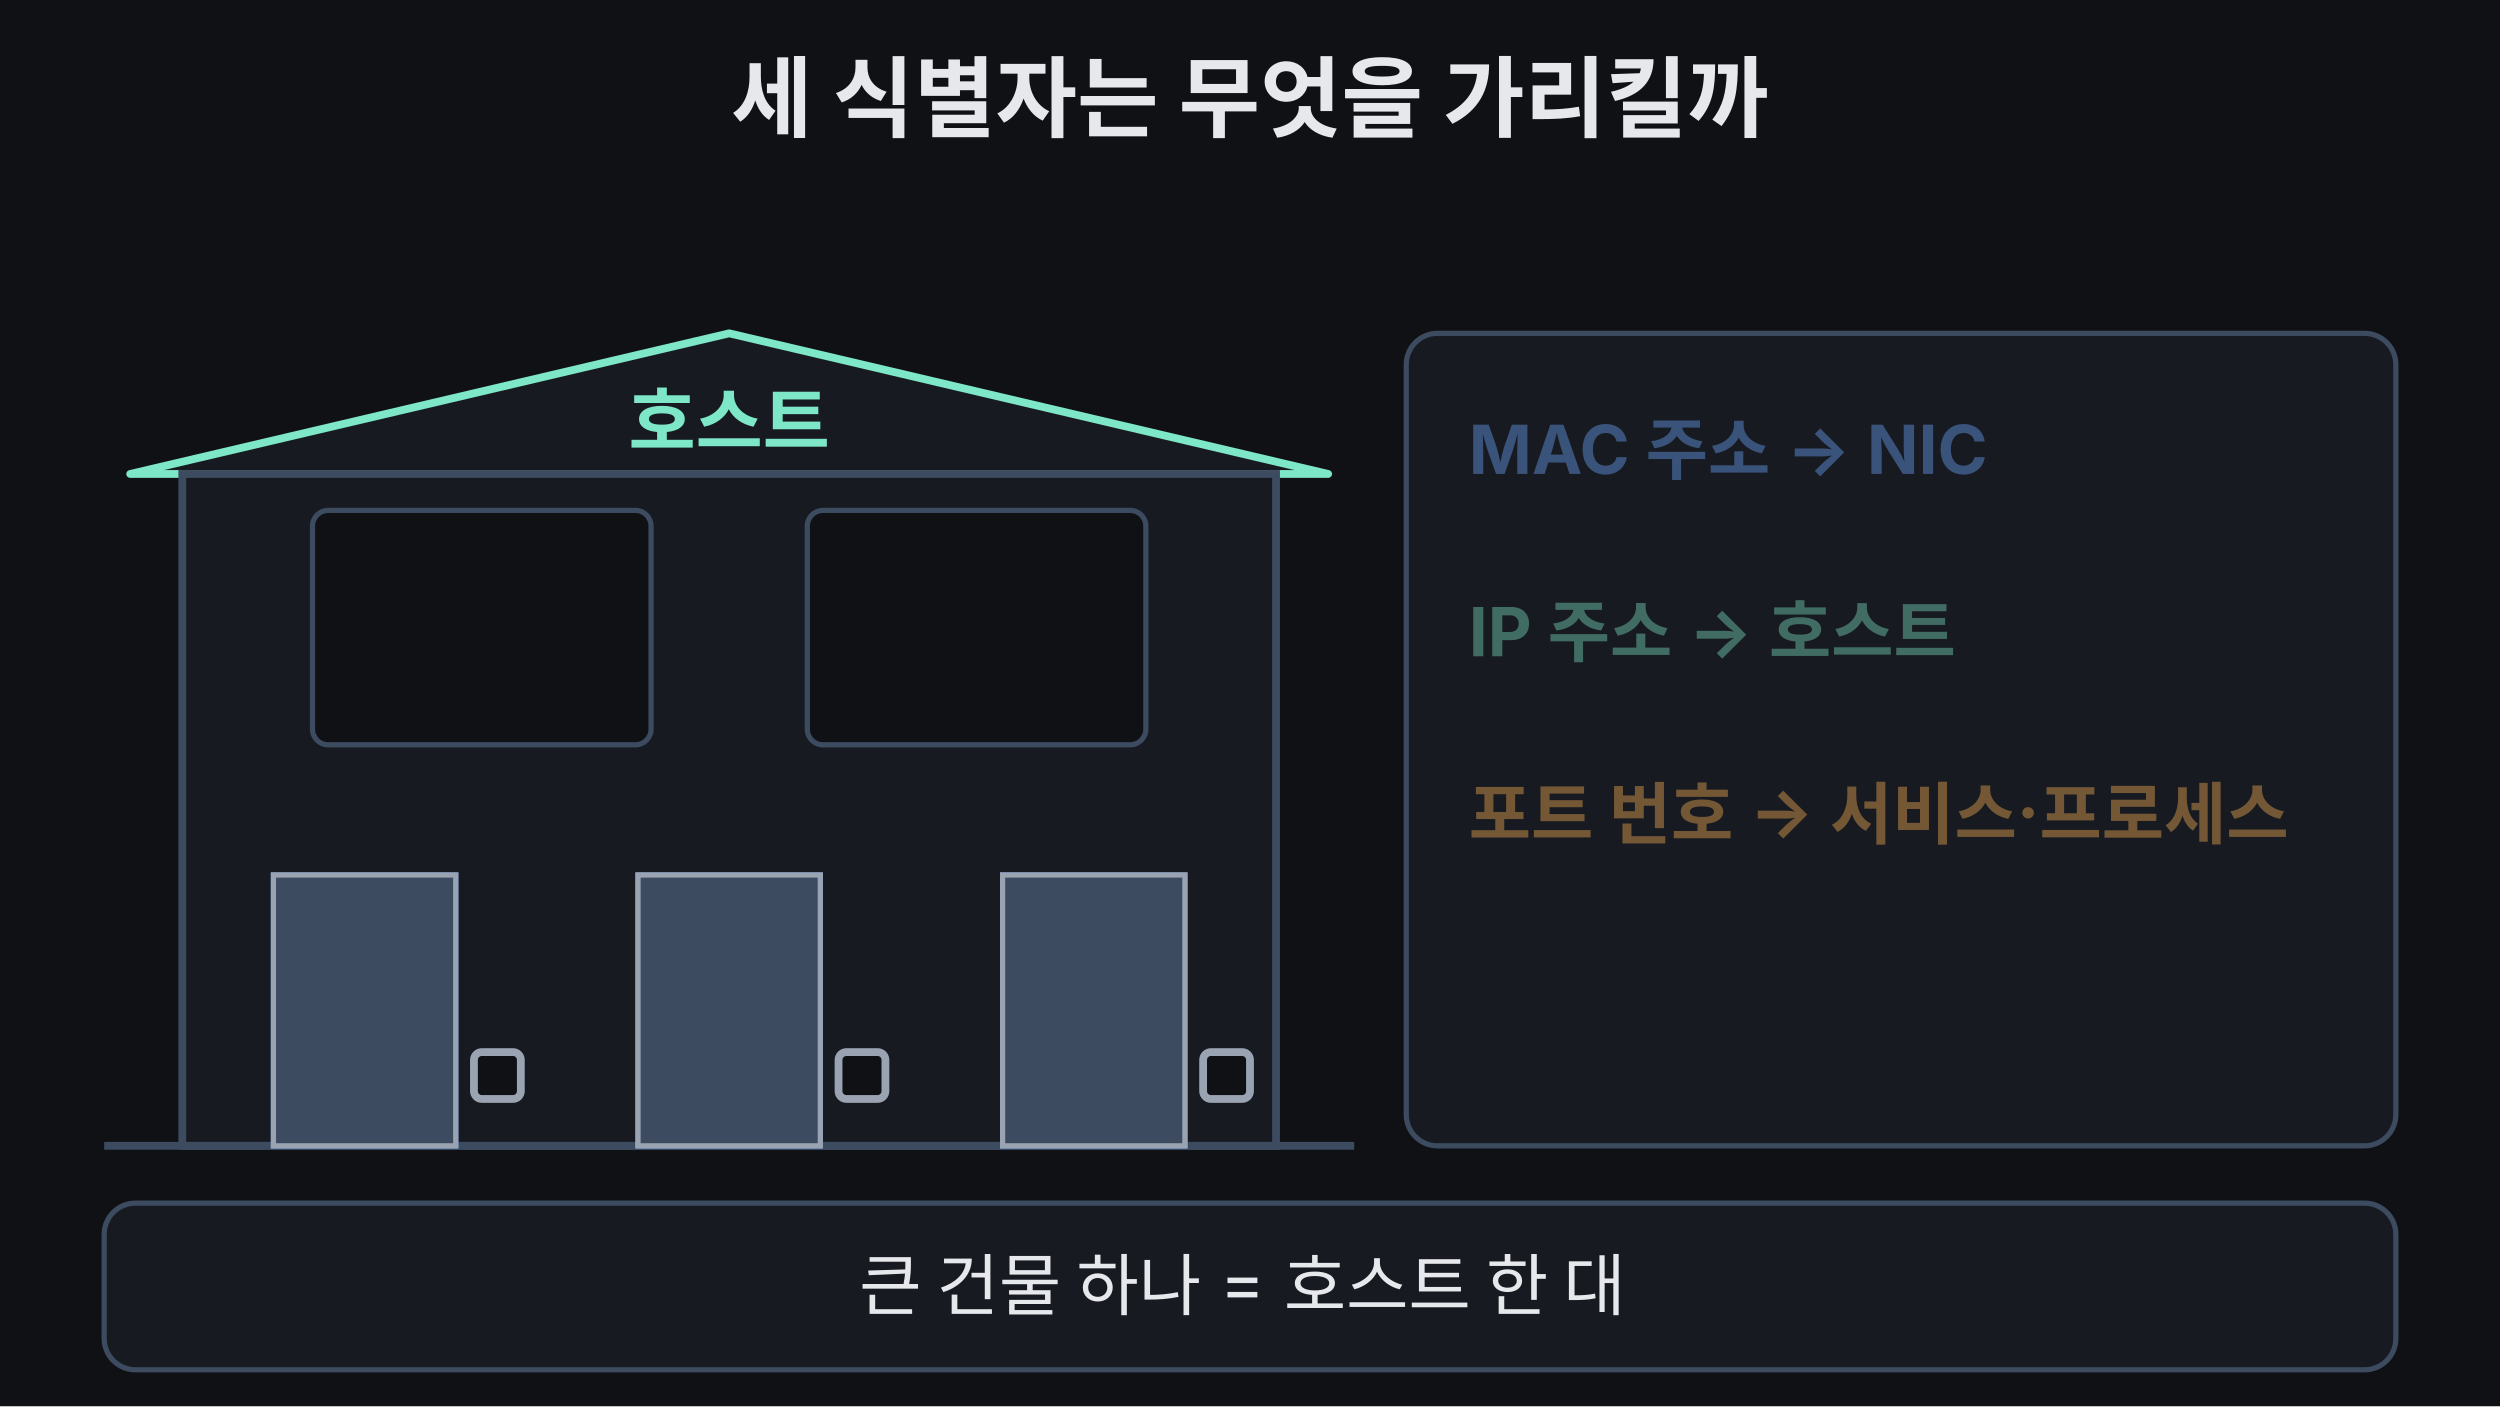
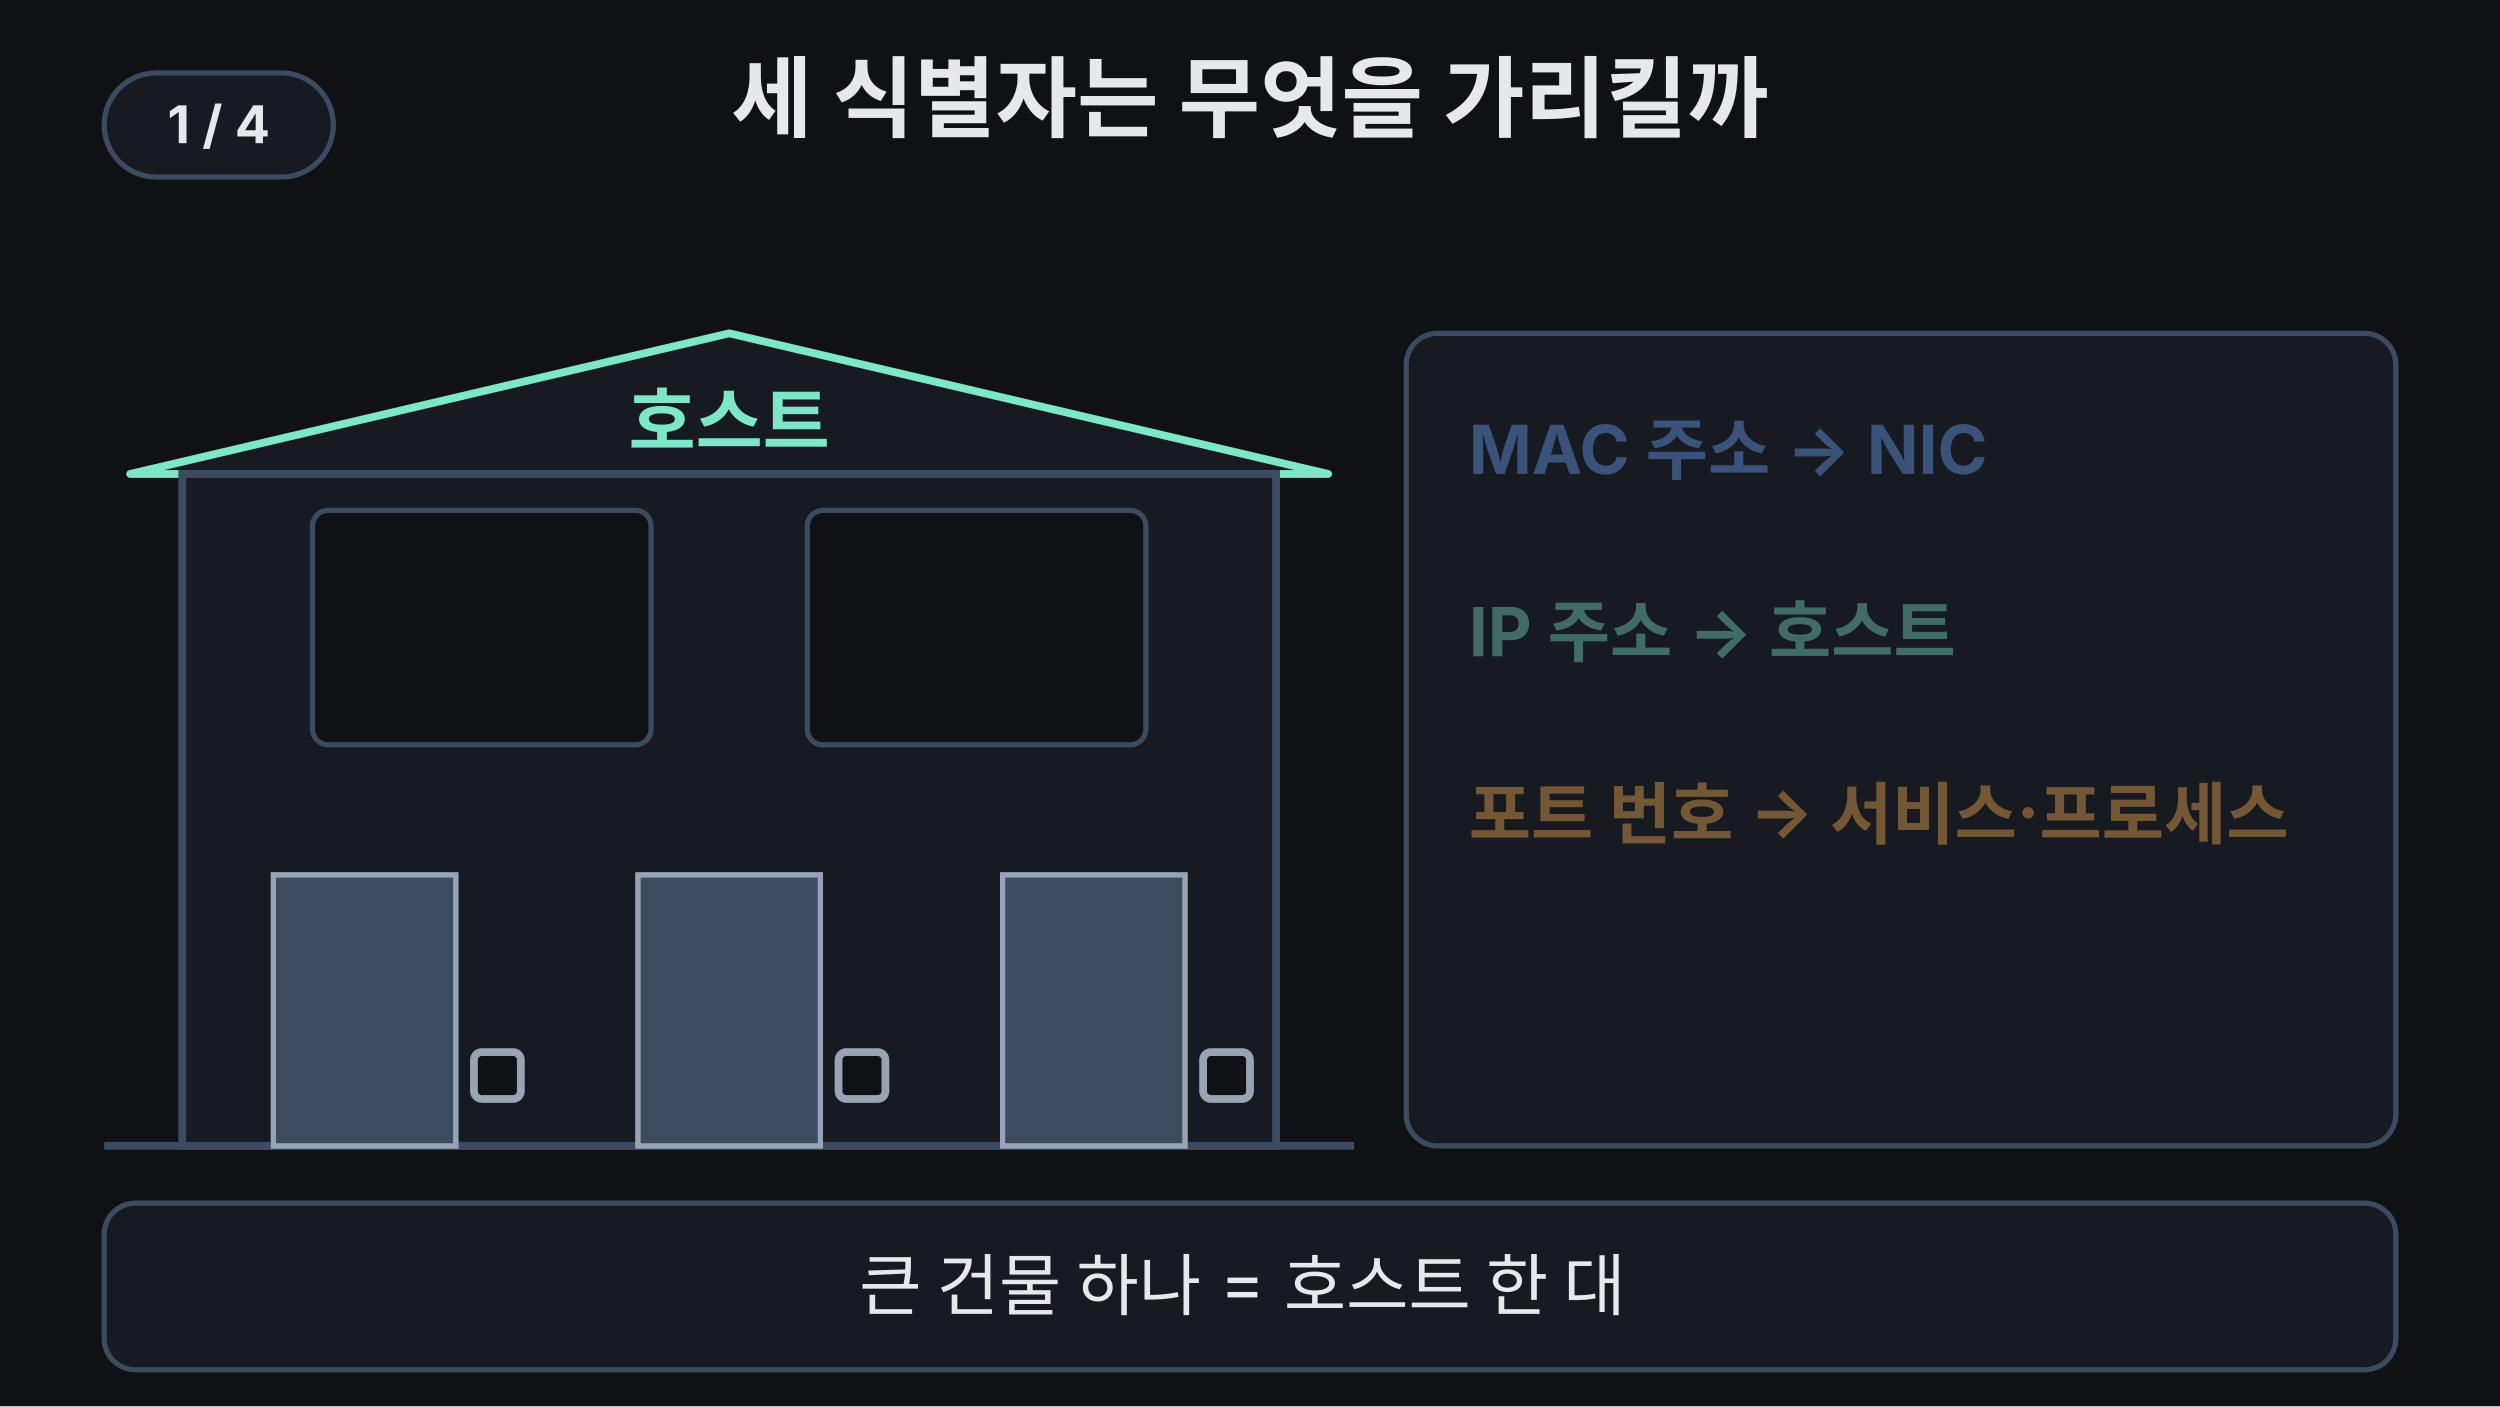
<svg xmlns="http://www.w3.org/2000/svg" viewBox="0 0 960 540" width="960" height="540" font-family="-apple-system,'Apple SD Gothic Neo','Segoe UI',sans-serif">
  <rect width="960" height="540" fill="#0f1115" />
+   <g aria-label="재생 단계">
+     <rect x="40" y="28" width="88" height="40" rx="20" fill="#171a21" stroke="#3d4b60" stroke-width="2" />
+     <text x="84" y="55" text-anchor="middle" font-size="20" font-weight="700" fill="#e6e8ec" opacity="1">1 / 4<animate attributeName="opacity" values="1;1;0;0" keyTimes="0;0.2;0.21;1" calcMode="discrete" dur="33.333s" repeatCount="indefinite" />
+     </text>
+     <text x="84" y="55" text-anchor="middle" font-size="20" font-weight="700" fill="#e6e8ec" opacity="0">2 / 4<animate attributeName="opacity" values="0;0;1;1;0;0" keyTimes="0;0.2;0.21;0.5;0.51;1" calcMode="discrete" dur="33.333s" repeatCount="indefinite" />
+     </text>
+     <text x="84" y="55" text-anchor="middle" font-size="20" font-weight="700" fill="#e6e8ec" opacity="0">3 / 4<animate attributeName="opacity" values="0;0;1;1;0;0" keyTimes="0;0.5;0.51;0.76;0.77;1" calcMode="discrete" dur="33.333s" repeatCount="indefinite" />
+     </text>
+     <text x="84" y="55" text-anchor="middle" font-size="20" font-weight="700" fill="#e6e8ec" opacity="0">4 / 4<animate attributeName="opacity" values="0;0;1;1" keyTimes="0;0.76;0.77;1" calcMode="discrete" dur="33.333s" repeatCount="indefinite" />
+     </text>
+   </g>
  <text x="480" y="50" text-anchor="middle" font-size="34" font-weight="700" fill="#e6e8ec">세 식별자는 무엇을 가리킬까</text>
  <polygon points="50,182 280,128 510,182" fill="#171a21" stroke="#7ee7c7" stroke-width="3" stroke-linejoin="round" />
  <text x="280" y="172" text-anchor="middle" font-size="28" font-weight="700" fill="#7ee7c7">호스트</text>
  <rect x="70" y="182" width="420" height="258" fill="#171a21" stroke="#3d4b60" stroke-width="3" />
  <line x1="40" y1="440" x2="520" y2="440" stroke="#3d4b60" stroke-width="3" />
  <g opacity="0">
    <animate attributeName="opacity" dur="33.333s" repeatCount="indefinite" keyTimes="0;0.50;0.54;0.95;0.98;1" values="0;0;1;1;0;0" />
    <animateTransform attributeName="transform" type="translate" dur="33.333s" repeatCount="indefinite" keyTimes="0;0.50;0.56;0.95;0.99;1" values="0,-60;0,-60;0,0;0,0;0,-60;0,-60" />
    <line x1="230" y1="116" x2="230" y2="134" stroke="#7ee7c7" stroke-width="3" />
    <line x1="330" y1="116" x2="330" y2="134" stroke="#7ee7c7" stroke-width="3" />
    <rect x="170" y="74" width="220" height="44" rx="8" fill="#0f1115" stroke="#7ee7c7" stroke-width="3" />
    <text x="280" y="105" text-anchor="middle" font-size="26" font-weight="700" fill="#7ee7c7">192.168.0.10</text>
  </g>
  <rect x="120" y="196" width="130" height="90" rx="6" fill="#0f1115" stroke="#3d4b60" stroke-width="2" />
  <rect x="310" y="196" width="130" height="90" rx="6" fill="#0f1115" stroke="#3d4b60" stroke-width="2" />
  <g opacity="0">
    <animate attributeName="opacity" dur="33.333s" repeatCount="indefinite" keyTimes="0;0.76;0.80;0.95;0.98;1" values="0;0;1;1;0;0" />
    <rect x="120" y="196" width="130" height="90" rx="6" fill="#ffb454" fill-opacity="0.15" stroke="#ffb454" stroke-width="3" />
    <rect x="310" y="196" width="130" height="90" rx="6" fill="#ffb454" fill-opacity="0.15" stroke="#ffb454" stroke-width="3" />
    <text x="185" y="236" text-anchor="middle" font-size="30" font-weight="700" fill="#ffb454">80</text>
    <text x="185" y="272" text-anchor="middle" font-size="24" fill="#e6e8ec">웹</text>
    <text x="375" y="236" text-anchor="middle" font-size="30" font-weight="700" fill="#ffb454">443</text>
    <text x="375" y="272" text-anchor="middle" font-size="24" fill="#e6e8ec">보안 웹</text>
  </g>
  <g font-size="24" font-weight="700" text-anchor="middle" fill="#6ea8fe">
    <rect x="105" y="336" width="70" height="104" fill="#6ea8fe" fill-opacity="0.15" stroke="#6ea8fe" stroke-width="2" />
    <rect x="245" y="336" width="70" height="104" fill="#6ea8fe" fill-opacity="0.15" stroke="#6ea8fe" stroke-width="2" />
    <rect x="385" y="336" width="70" height="104" fill="#6ea8fe" fill-opacity="0.15" stroke="#6ea8fe" stroke-width="2" />
    <text x="146" y="396">NIC</text>
    <text x="286" y="396">NIC</text>
    <text x="426" y="396">NIC</text>
  </g>
  <rect x="105" y="336" width="70" height="104" fill="#3d4b60" stroke="#9aa3b2" stroke-width="2">
    <animate attributeName="width" dur="33.333s" repeatCount="indefinite" keyTimes="0;0.20;0.24;0.95;0.99;1" values="70;70;12;12;70;70" />
  </rect>
  <rect x="245" y="336" width="70" height="104" fill="#3d4b60" stroke="#9aa3b2" stroke-width="2">
    <animate attributeName="width" dur="33.333s" repeatCount="indefinite" keyTimes="0;0.28;0.32;0.95;0.99;1" values="70;70;12;12;70;70" />
  </rect>
  <rect x="385" y="336" width="70" height="104" fill="#3d4b60" stroke="#9aa3b2" stroke-width="2">
    <animate attributeName="width" dur="33.333s" repeatCount="indefinite" keyTimes="0;0.36;0.40;0.95;0.99;1" values="70;70;12;12;70;70" />
  </rect>
  <g font-size="24" font-weight="700" text-anchor="middle" fill="#0f1115">
    <g opacity="0">
      <animate attributeName="opacity" dur="33.333s" repeatCount="indefinite" keyTimes="0;0.21;0.24;0.95;0.98;1" values="0;0;1;1;0;0" />
      <rect x="100" y="298" width="80" height="32" rx="6" fill="#6ea8fe" />
      <text x="140" y="322">MAC</text>
    </g>
    <g opacity="0">
      <animate attributeName="opacity" dur="33.333s" repeatCount="indefinite" keyTimes="0;0.29;0.32;0.95;0.98;1" values="0;0;1;1;0;0" />
      <rect x="240" y="298" width="80" height="32" rx="6" fill="#6ea8fe" />
      <text x="280" y="322">MAC</text>
    </g>
    <g opacity="0">
      <animate attributeName="opacity" dur="33.333s" repeatCount="indefinite" keyTimes="0;0.37;0.40;0.95;0.98;1" values="0;0;1;1;0;0" />
      <rect x="380" y="298" width="80" height="32" rx="6" fill="#6ea8fe" />
      <text x="420" y="322">MAC</text>
    </g>
  </g>
  <g fill="#0f1115" stroke="#9aa3b2" stroke-width="3">
    <animate attributeName="stroke" dur="33.333s" repeatCount="indefinite" keyTimes="0;0.76;0.80;0.84;0.88;0.92;0.96;1" values="#9aa3b2;#9aa3b2;#ffb454;#9aa3b2;#ffb454;#ffb454;#9aa3b2;#9aa3b2" />
    <rect x="182" y="404" width="18" height="18" rx="3" />
    <rect x="322" y="404" width="18" height="18" rx="3" />
    <rect x="462" y="404" width="18" height="18" rx="3" />
  </g>
  <rect x="540" y="128" width="380" height="312" rx="12" fill="#171a21" stroke="#3d4b60" stroke-width="2" />
  <g font-size="26" font-weight="700">
    <g opacity="0.4">
      <animate attributeName="opacity" dur="33.333s" repeatCount="indefinite" keyTimes="0;0.20;0.24;0.95;0.99;1" values="0.4;0.4;1;1;0.4;0.4" />
      <text x="564" y="182" fill="#6ea8fe">MAC 주소 → NIC</text>
    </g>
    <g opacity="0.4">
      <animate attributeName="opacity" dur="33.333s" repeatCount="indefinite" keyTimes="0;0.50;0.54;0.95;0.99;1" values="0.4;0.4;1;1;0.4;0.4" />
      <text x="564" y="252" fill="#7ee7c7">IP 주소 → 호스트</text>
    </g>
    <g opacity="0.4">
      <animate attributeName="opacity" dur="33.333s" repeatCount="indefinite" keyTimes="0;0.76;0.80;0.95;0.99;1" values="0.4;0.4;1;1;0.4;0.4" />
      <text x="564" y="322" fill="#ffb454">포트 번호 → 서비스·프로세스</text>
    </g>
  </g>
  <g opacity="0">
    <animate attributeName="opacity" dur="33.333s" repeatCount="indefinite" keyTimes="0;0.76;0.79;0.95;0.98;1" values="0;0;1;1;0;0" />
    <rect x="556" y="356" width="348" height="64" rx="10" fill="#0f1115" stroke="#ffb454" stroke-width="2" stroke-dasharray="6 5" />
    <text x="730" y="397" text-anchor="middle" font-size="24" font-weight="700" fill="#ffb454">같은 ‘포트’라는 말, 다른 대상</text>
  </g>
  <rect x="40" y="462" width="880" height="64" rx="12" fill="#171a21" stroke="#3d4b60" stroke-width="2" />
  <g font-size="26" text-anchor="middle" fill="#e6e8ec">
    <text x="480" y="503">큰 건물 하나 = 호스트 한 대
      <animate attributeName="opacity" dur="33.333s" repeatCount="indefinite" keyTimes="0;0.18;0.20;0.98;1" values="1;1;0;0;1" />
    </text>
    <text x="480" y="503" opacity="0">출입문 하나 = NIC, 문마다 붙은 표찰 = MAC 주소
      <animate attributeName="opacity" dur="33.333s" repeatCount="indefinite" keyTimes="0;0.20;0.22;0.48;0.50;1" values="0;0;1;1;0;0" />
    </text>
    <text x="480" y="503" opacity="0">지붕 간판 = IP 주소, 건물(호스트) 전체를 가리킴
      <animate attributeName="opacity" dur="33.333s" repeatCount="indefinite" keyTimes="0;0.50;0.52;0.74;0.76;1" values="0;0;1;1;0;0" />
    </text>
    <text x="480" y="503" opacity="0" fill="#7ee7c7" font-weight="700">방 호수 = 포트 번호 · ‘포트’는 문맥으로 구별
      <animate attributeName="opacity" dur="33.333s" repeatCount="indefinite" keyTimes="0;0.76;0.78;0.96;0.98;1" values="0;0;1;1;0;0" />
    </text>
  </g>
</svg>
